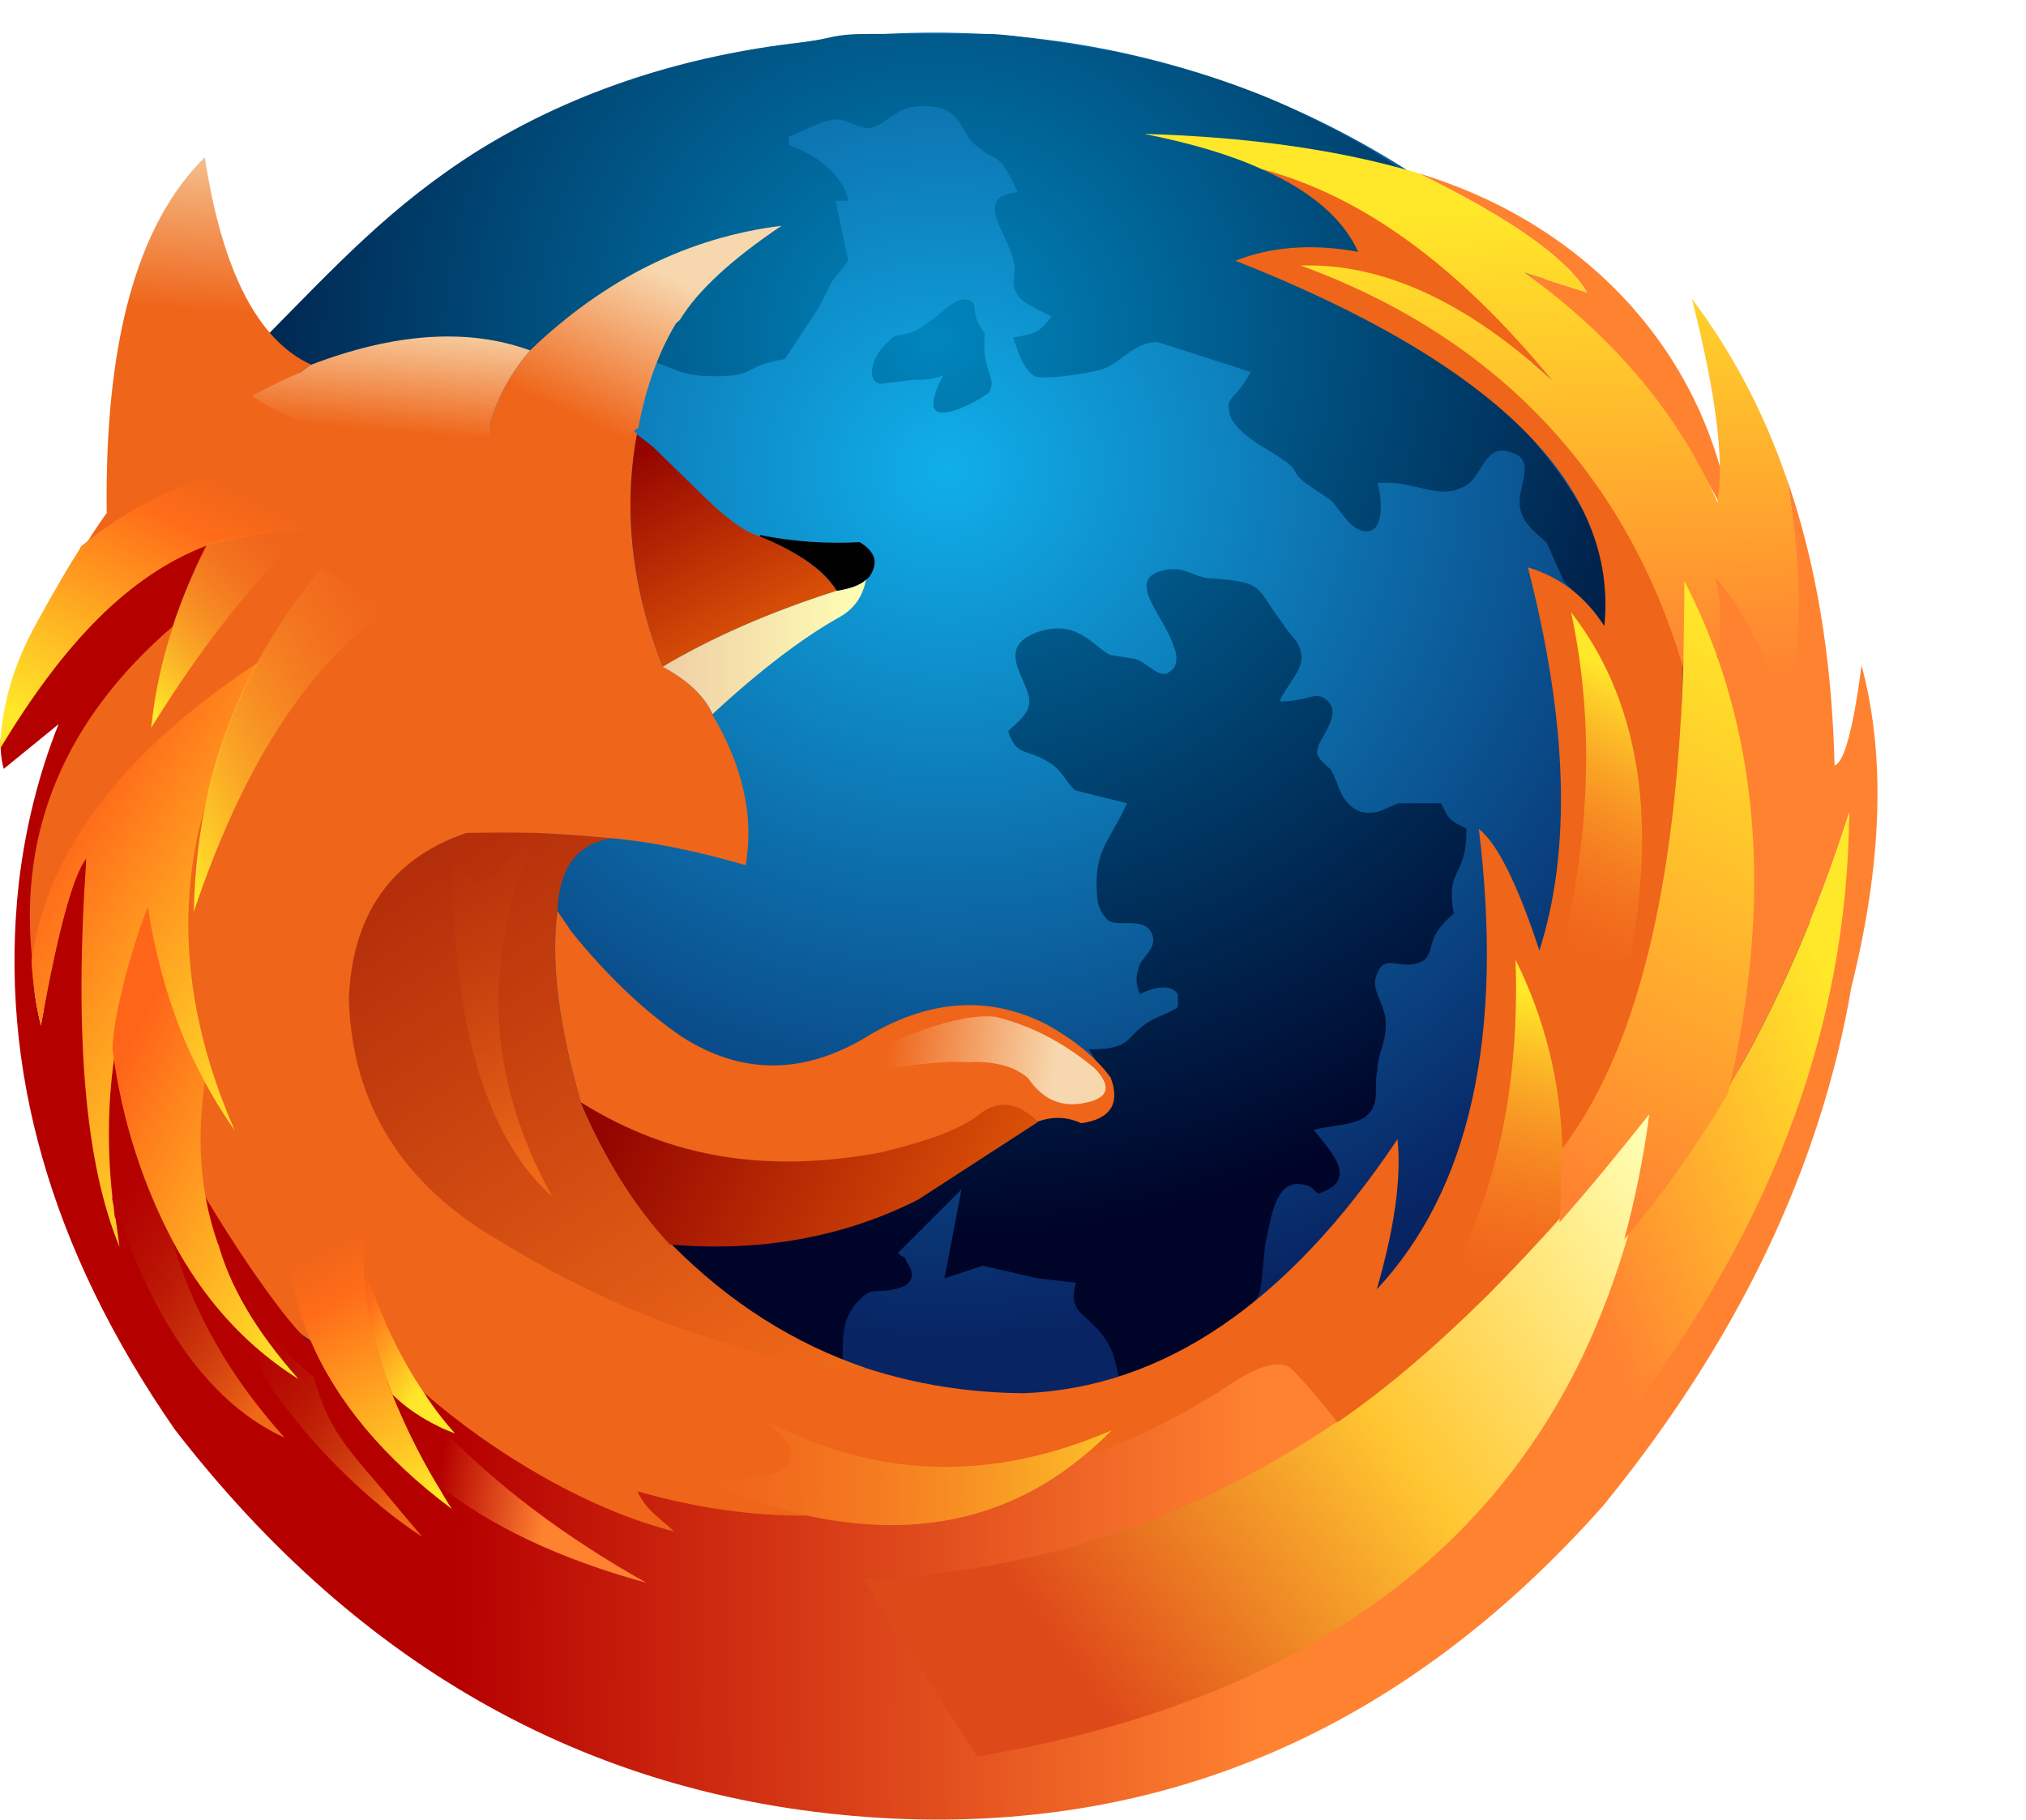
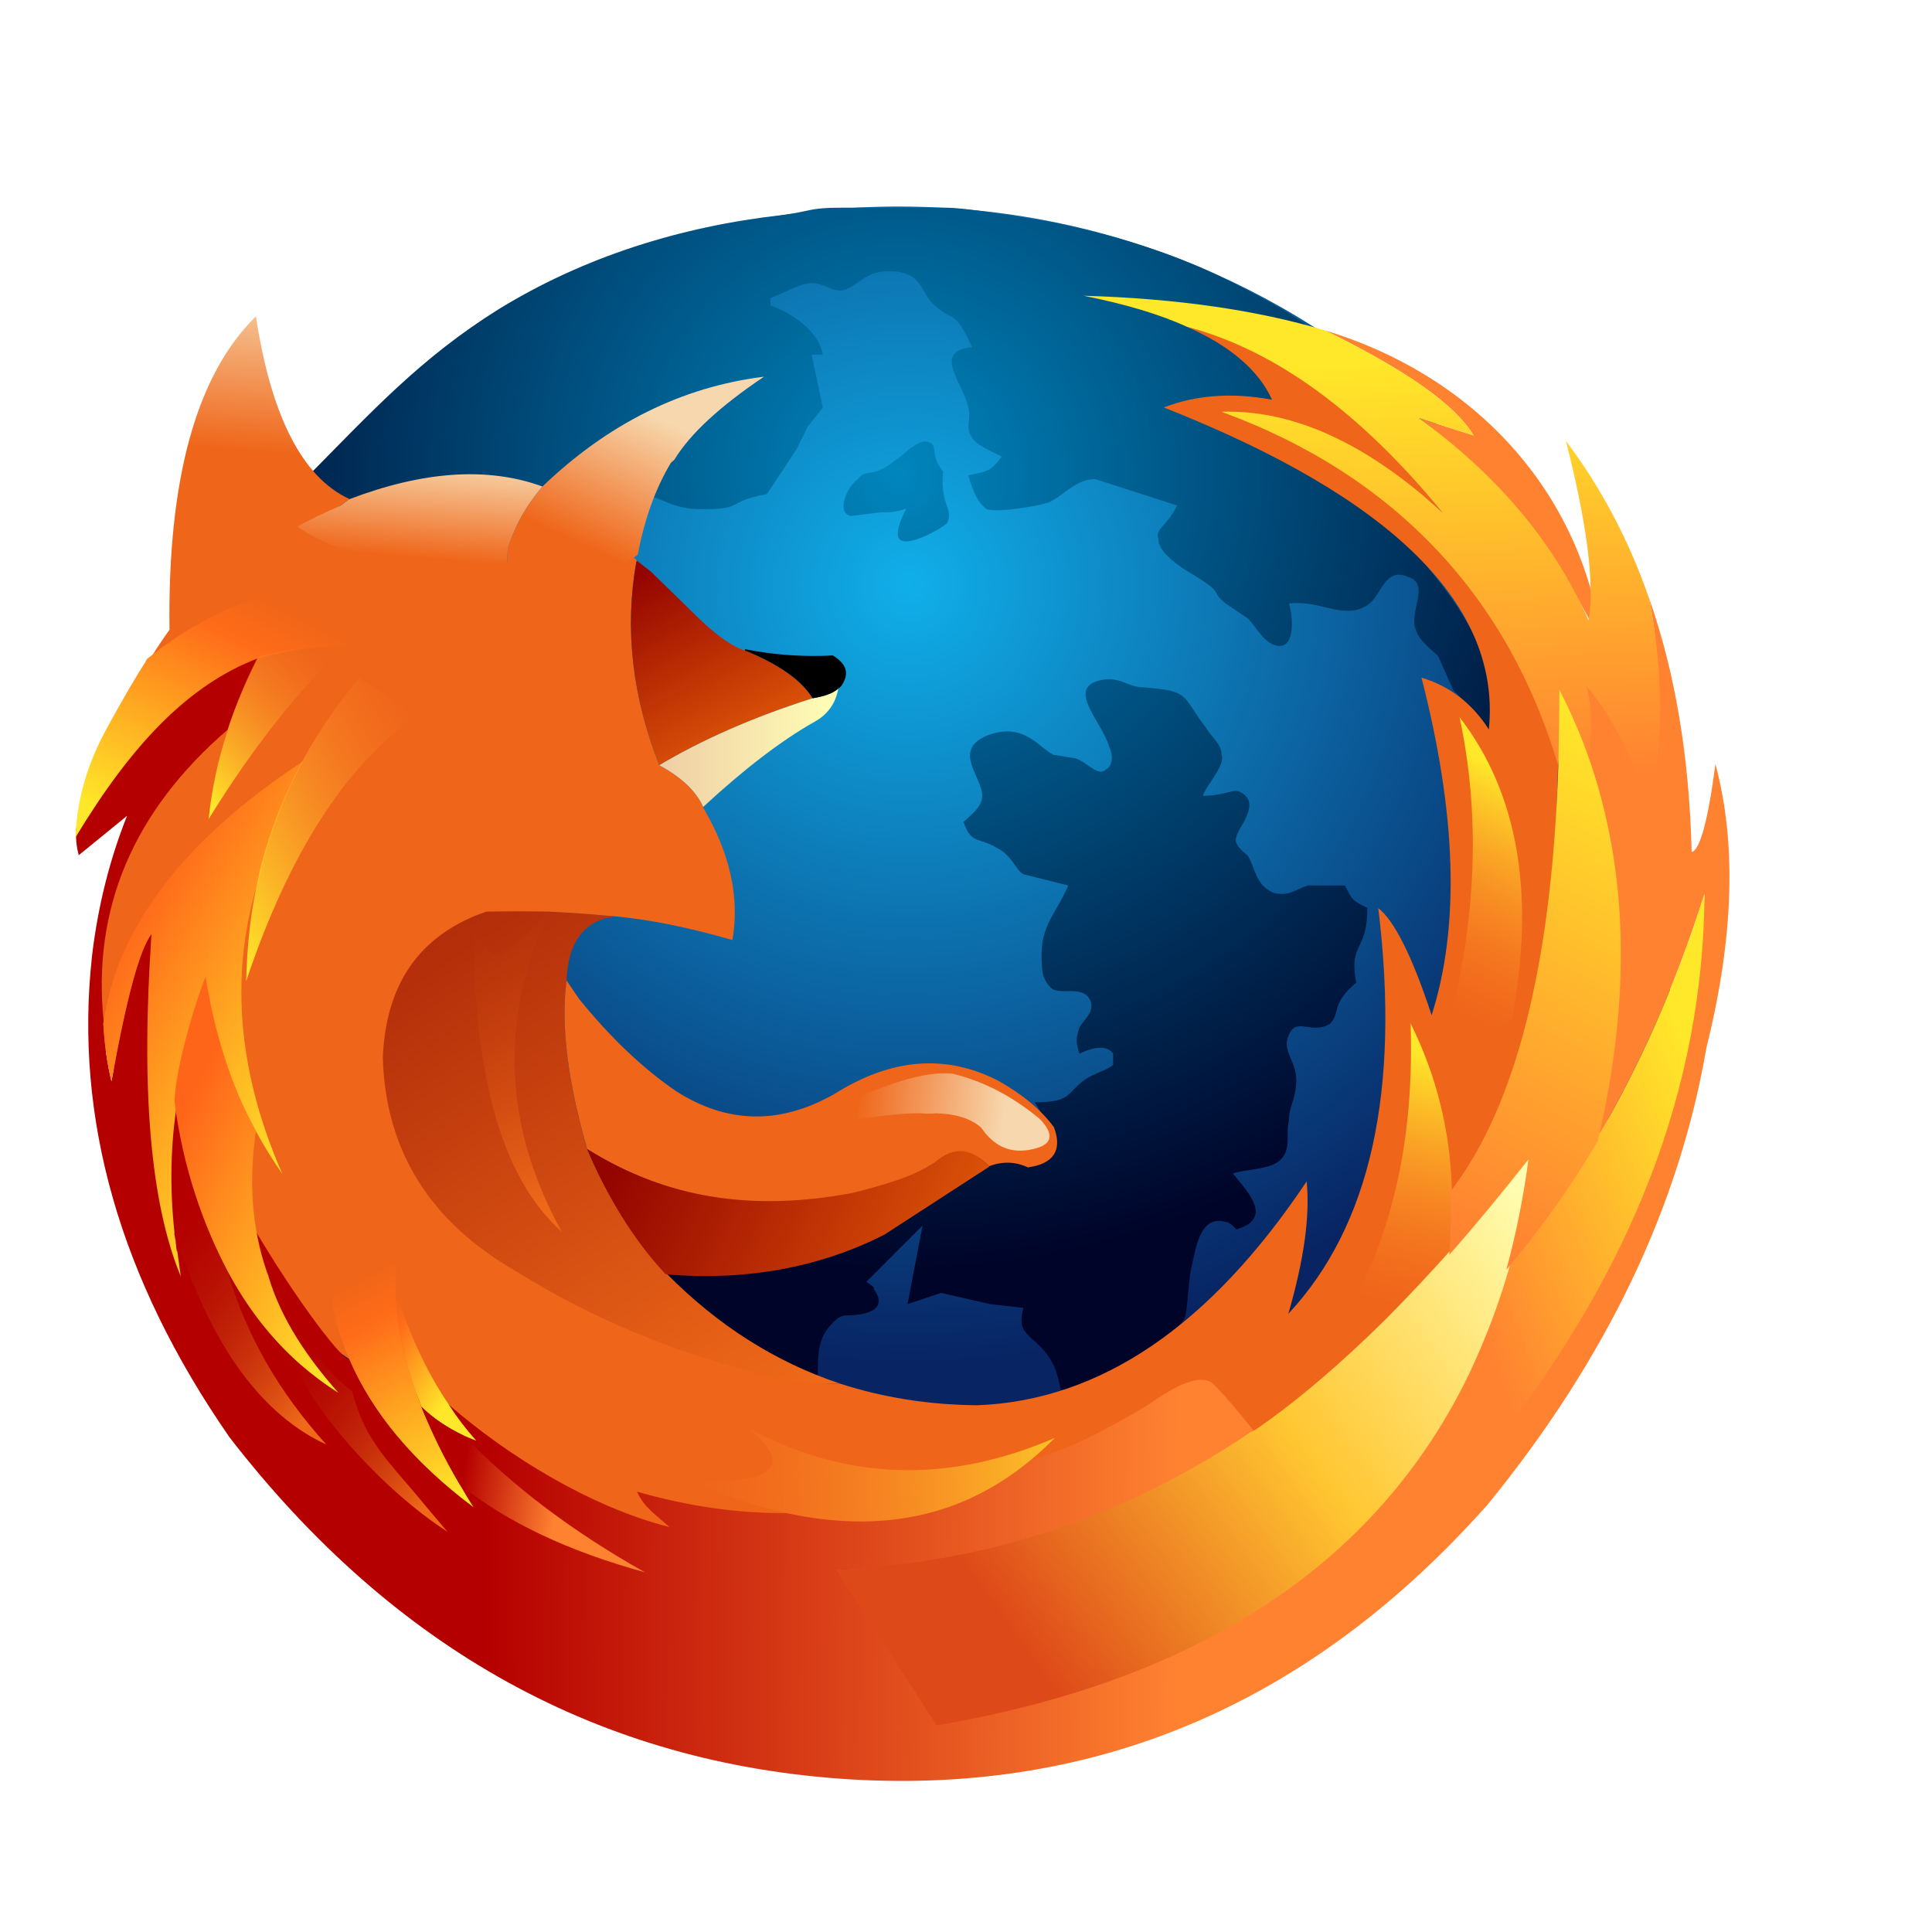
- <svg xmlns="http://www.w3.org/2000/svg" xmlns:xlink="http://www.w3.org/1999/xlink" width="424.734" height="381.495" id="svg1">
+ <svg xmlns="http://www.w3.org/2000/svg" xmlns:xlink="http://www.w3.org/1999/xlink" width="48pt" height="48pt" id="svg1">
  <defs id="defs2">
    <linearGradient id="linearGradient1352">
      <stop style="stop-color:#ef6919;stop-opacity:1;" offset="0" id="stop1353" />
      <stop style="stop-color:#ad2808;stop-opacity:0;" offset="1" id="stop1354" />
    </linearGradient>
    <linearGradient id="linearGradient1347">
      <stop style="stop-color:#ff6c19;stop-opacity:0;" offset="0" id="stop1348" />
      <stop style="stop-color:#ff6c19;stop-opacity:1;" offset="0.197" id="stop1350" />
      <stop style="stop-color:#ffe729;stop-opacity:1;" offset="1" id="stop1349" />
    </linearGradient>
    <linearGradient id="linearGradient1344">
      <stop style="stop-color:#ff8231;stop-opacity:0;" offset="0" id="stop1345" />
      <stop style="stop-color:#ffe729;stop-opacity:1;" offset="1" id="stop1346" />
    </linearGradient>
    <linearGradient id="linearGradient1085">
      <stop style="stop-color:#0086bd;stop-opacity:1;" offset="0" id="stop1086" />
      <stop style="stop-color:#000429;stop-opacity:1;" offset="1" id="stop1087" />
    </linearGradient>
    <linearGradient id="linearGradient1080">
      <stop style="stop-color:#10afea;stop-opacity:1;" offset="0" id="stop1081" />
      <stop style="stop-color:#082463;stop-opacity:1;" offset="1" id="stop1082" />
    </linearGradient>
    <linearGradient id="linearGradient956">
      <stop style="stop-color:#ef6919;stop-opacity:1;" offset="0" id="stop957" />
      <stop style="stop-color:#ad2808;stop-opacity:1;" offset="1" id="stop958" />
    </linearGradient>
    <linearGradient id="linearGradient950">
      <stop style="stop-color:#de5508;stop-opacity:1;" offset="0" id="stop951" />
      <stop style="stop-color:#940400;stop-opacity:1;" offset="1" id="stop952" />
    </linearGradient>
    <linearGradient id="linearGradient945">
      <stop style="stop-color:#efcea5;stop-opacity:1;" offset="0" id="stop946" />
      <stop style="stop-color:#ffffb5;stop-opacity:1;" offset="1" id="stop948" />
    </linearGradient>
    <linearGradient id="linearGradient940">
      <stop style="stop-color:#de4919;stop-opacity:1;" offset="0" id="stop941" />
      <stop style="stop-color:#ffc631;stop-opacity:1;" offset="0.5" id="stop943" />
      <stop style="stop-color:#ffffb5;stop-opacity:1;" offset="1" id="stop942" />
    </linearGradient>
    <linearGradient id="linearGradient926">
      <stop style="stop-color:#ff6519;stop-opacity:1;" offset="0" id="stop927" />
      <stop style="stop-color:#ffe729;stop-opacity:1;" offset="1" id="stop928" />
    </linearGradient>
    <linearGradient id="linearGradient917">
      <stop style="stop-color:#ef6519;stop-opacity:1;" offset="0" id="stop918" />
      <stop style="stop-color:#f7d7ad;stop-opacity:1;" offset="1" id="stop921" />
    </linearGradient>
    <linearGradient id="linearGradient911">
      <stop style="stop-color:#ff8231;stop-opacity:1;" offset="0" id="stop912" />
      <stop style="stop-color:#ff8231;stop-opacity:1;" offset="0.327" id="stop914" />
      <stop style="stop-color:#b50000;stop-opacity:1;" offset="0.75" id="stop915" />
      <stop style="stop-color:#b50000;stop-opacity:1;" offset="1" id="stop913" />
    </linearGradient>
    <linearGradient id="linearGradient902">
      <stop style="stop-color:#ff8231;stop-opacity:1;" offset="0" id="stop903" />
      <stop style="stop-color:#ffe729;stop-opacity:1;" offset="1" id="stop904" />
    </linearGradient>
    <marker id="ArrowEnd" viewBox="0 0 10 10" refX="0" refY="5" markerUnits="strokeWidth" markerWidth="4" markerHeight="3" orient="auto">
      <path d="M 0 0 L 10 5 L 0 10 z" id="path4" />
    </marker>
    <marker id="ArrowStart" viewBox="0 0 10 10" refX="10" refY="5" markerUnits="strokeWidth" markerWidth="4" markerHeight="3" orient="auto">
      <path d="M 10 0 L 0 5 L 10 10 z" id="path6" />
    </marker>
    <linearGradient xlink:href="#linearGradient902" id="linearGradient905" x1="0.042" y1="0.772" x2="0.758" y2="0.1" />
    <linearGradient xlink:href="#linearGradient902" id="linearGradient906" x1="0.231" y1="0.959" x2="0.385" y2="-0.023" />
    <linearGradient xlink:href="#linearGradient1344" id="linearGradient907" x1="0.394" y1="0.963" x2="0.465" y2="0.087" />
    <linearGradient xlink:href="#linearGradient1344" id="linearGradient908" x1="0.137" y1="0.963" x2="0.235" y2="0.119" />
    <linearGradient xlink:href="#linearGradient902" id="linearGradient909" x1="0.498" y1="0.95" x2="0.457" y2="0.132" />
    <linearGradient xlink:href="#linearGradient911" id="linearGradient910" x1="1" y1="0.543" x2="-0.007" y2="0.539" />
    <linearGradient xlink:href="#linearGradient917" id="linearGradient916" x1="0.247" y1="0.524" x2="0.824" y2="0.545" />
    <linearGradient xlink:href="#linearGradient917" id="linearGradient922" x1="0.43" y1="0.906" x2="0.667" y2="-0.152" />
    <linearGradient xlink:href="#linearGradient917" id="linearGradient923" x1="0.488" y1="0.434" x2="0.512" y2="-0.119" />
    <linearGradient xlink:href="#linearGradient917" id="linearGradient924" x1="0.308" y1="0.795" x2="0.624" y2="0.215" />
    <linearGradient xlink:href="#linearGradient1344" id="linearGradient925" x1="0.952" y1="0.064" x2="0.032" y2="0.995" />
    <linearGradient xlink:href="#linearGradient1344" id="linearGradient929" x1="0.792" y1="0.018" x2="0.069" y2="0.954" />
    <linearGradient xlink:href="#linearGradient1347" id="linearGradient930" x1="0.667" y1="0.023" x2="0.117" y2="0.909" />
    <linearGradient xlink:href="#linearGradient1344" id="linearGradient931" x1="0.008" y1="0.248" x2="1.208" y2="0.24" />
    <linearGradient xlink:href="#linearGradient911" id="linearGradient932" x1="0.956" y1="0.543" x2="-0.077" y2="0.429" />
    <linearGradient xlink:href="#linearGradient1352" id="linearGradient933" x1="0.871" y1="0.922" x2="0.406" y2="0.146" />
    <linearGradient xlink:href="#linearGradient926" id="linearGradient934" x1="0.471" y1="0.064" x2="0.953" y2="0.808" />
    <linearGradient xlink:href="#linearGradient926" id="linearGradient935" x1="0.287" y1="0.146" x2="0.954" y2="0.986" />
    <linearGradient xlink:href="#linearGradient1347" id="linearGradient936" x1="0.034" y1="0.023" x2="0.605" y2="0.763" />
    <linearGradient xlink:href="#linearGradient1347" id="linearGradient937" x1="0.43" y1="0.073" x2="0.711" y2="1.014" />
    <linearGradient xlink:href="#linearGradient1352" id="linearGradient938" x1="0.938" y1="0.826" x2="0.28" y2="0.087" />
    <linearGradient xlink:href="#linearGradient940" id="linearGradient939" x1="0.094" y1="0.571" x2="0.993" y2="0.041" />
    <linearGradient xlink:href="#linearGradient945" id="linearGradient944" x1="-5.1824864e-17" y1="0.5" x2="1" y2="0.5" />
    <linearGradient xlink:href="#linearGradient950" id="linearGradient949" x1="0.497" y1="0.973" x2="0.067" y2="0.059" />
    <linearGradient xlink:href="#linearGradient950" id="linearGradient954" x1="0.987" y1="0.576" x2="0.015" y2="0.437" />
    <linearGradient xlink:href="#linearGradient956" id="linearGradient955" x1="0.972" y1="0.982" x2="0.254" y2="-0.142" />
    <linearGradient xlink:href="#linearGradient1352" id="linearGradient961" x1="0.787" y1="0.927" x2="0.623" y2="-0.224" />
    <linearGradient xlink:href="#linearGradient1080" id="linearGradient999" />
    <radialGradient xlink:href="#linearGradient1080" id="radialGradient1079" cx="0.507" cy="0.247" r="0.507" fx="0.507" fy="0.247" />
    <radialGradient xlink:href="#linearGradient1085" id="radialGradient1084" cx="0.498" cy="0.224" r="0.676" fx="0.498" fy="0.224" />
  </defs>
-   <g id="g1355" transform="matrix(1.255533,0,0,1.255527,-69.77655,-34.70643)">
+   <g id="g1355" transform="matrix(0.174776,0,0,0.174775,-7.213184,1.058021)">
    <path style="fill:url(#radialGradient1079);fill-opacity:1;fill-rule:evenodd;stroke-width:3pt;" id="path997" d="M 360 170.245 A 146.25 146.25 0 1 0 67.5,170.245 A 146.25 146.25 0 1 0 360 170.245 z" transform="matrix(1,0,0,0.993774,-2.16049,9.246584)" />
    <path style="fill:url(#radialGradient1084);stroke:none;stroke-width:0.701;fill-opacity:1;" d="M 200.75,33.312 C 194.387,33.312 195.094,34.004 189.438,34.719 C 170.347,36.862 151.981,42.59 135.719,52.594 C 120.871,61.883 111.554,72.152 99.534,84.299 C 120.138,106.302 162.562,87.594 162.562,87.594 C 167.512,88.308 168.23,90.469 174.594,90.469 C 182.371,90.469 178.847,89.023 186.625,87.594 C 186.625,87.594 192.281,79.031 192.281,79.031 C 192.281,79.031 194.406,74.75 194.406,74.75 C 194.406,74.75 197.219,71.188 197.219,71.188 C 197.219,71.187 195.094,61.156 195.094,61.156 C 195.094,61.156 197.219,61.156 197.219,61.156 C 196.512,56.869 191.555,53.304 187.312,51.875 C 187.312,51.875 187.312,50.438 187.312,50.438 C 189.434,49.723 192.973,47.594 195.094,47.594 C 197.215,47.594 198.629,49.031 200.75,49.031 C 204.285,48.317 205.012,44.723 211.375,45.438 C 215.617,46.152 215.598,48.298 217.719,51.156 C 221.961,55.444 221.965,51.89 225.5,59.75 C 217.722,60.465 224.074,66.9 224.781,71.188 C 225.488,73.331 224.086,74.731 225.5,76.875 C 226.207,78.304 229.742,79.754 231.156,80.469 C 229.035,83.327 228.316,83.317 224.781,84.031 C 225.488,86.175 226.223,89.04 228.344,90.469 C 230.465,91.183 238.93,89.746 240.344,89.031 C 243.172,87.602 245.309,84.75 248.844,84.75 C 248.844,84.75 264.375,89.75 264.375,89.75 C 262.254,94.037 260.137,94.044 260.844,96.188 C 260.844,98.331 263.691,100.477 265.812,101.906 C 274.297,106.908 270.058,105.486 273.594,108.344 C 273.594,108.344 277.812,111.188 277.812,111.188 C 279.227,112.617 280.66,115.473 282.781,116.188 C 287.024,117.617 286.301,110.487 285.594,108.344 C 291.25,107.629 295.508,111.175 299.75,109.031 C 303.285,107.602 303.269,101.169 308.219,103.312 C 312.461,104.742 308.211,109.771 309.625,113.344 C 310.332,115.487 312.461,116.915 313.875,118.344 C 313.875,118.344 316.719,124.75 316.719,124.75 C 318.84,126.894 320.652,128.675 323.48,132.962 C 328.429,121.529 314.59,103.333 306.812,96.188 C 303.277,93.329 291.68,58.372 290.266,56.943 C 288.145,54.085 276.422,48.304 273.594,46.875 C 263.695,41.873 251.668,38.3 241.062,36.156 C 236.82,35.442 224.805,33.312 220.562,33.312 C 220.562,33.312 200.75,33.312 200.75,33.312 z M 217.219,77.719 C 215.115,77.017 212.309,80.517 210.906,81.219 C 206.699,84.725 205.309,82.646 203.906,84.75 C 201.802,86.153 199.695,91.049 202.5,91.75 C 202.5,91.75 208.125,91.062 208.125,91.062 C 210.229,91.062 210.927,91.045 213.031,90.344 C 212.33,91.746 210.924,94.566 211.625,95.969 C 213.028,98.073 220.049,93.858 220.75,93.156 C 222.153,90.351 219.33,89.655 220.031,83.344 C 217.226,79.837 219.323,78.42 217.219,77.719 z M 252.438,122.75 C 251.762,122.65 251.011,122.635 250.125,122.812 C 243.039,124.229 250.114,130.603 251.531,135.562 C 252.24,136.979 252.261,139.104 250.844,139.812 C 249.427,141.229 247.282,138.396 245.156,137.688 C 245.156,137.688 240.906,137 240.906,137 C 238.072,135.583 235.242,130.604 228.156,133.438 C 221.779,136.271 227.438,141.239 227.438,144.781 C 227.438,146.907 225.323,148.333 223.906,149.75 C 225.323,154.001 226.738,152.562 230.281,154.688 C 233.115,156.104 233.833,158.948 235.25,159.656 C 235.25,159.656 243.75,161.781 243.75,161.781 C 240.916,168.157 238.073,169.582 238.781,177.375 C 238.781,178.792 239.51,180.198 240.219,180.906 C 241.636,183.032 246.583,180.208 248,183.75 C 248.709,185.875 246.584,187.271 245.875,188.688 C 245.166,190.813 245.166,191.531 245.875,193.656 C 247.292,192.948 250.833,191.531 252.25,193.656 C 252.25,194.365 252.25,195.073 252.25,195.781 C 251.541,196.49 249.417,197.198 248,197.906 C 243.04,200.74 245.169,202.875 237.375,202.875 C 238.792,205 240.906,208.541 240.906,211.375 C 239.489,216.334 233.492,211.873 229.949,212.581 C 227.823,213.29 225.313,217.052 223.188,218.469 C 223.188,218.469 204.504,227.955 204.504,227.955 C 191.041,234.331 180.16,233.831 165.281,233.831 C 170.24,240.207 187.779,253.885 196.281,254.594 C 196.281,250.343 196.291,247.49 199.125,244.656 C 199.834,243.948 200.52,243.25 201.938,243.25 C 202.646,243.25 210.449,243.24 206.906,238.281 C 206.906,237.573 206.209,237.583 205.5,236.875 C 205.5,236.875 211.156,231.219 211.156,231.219 C 211.156,231.219 216.125,226.25 216.125,226.25 C 216.125,226.25 213.281,241.125 213.281,241.125 C 213.281,241.125 219.656,239 219.656,239 C 219.656,239 228.875,241.125 228.875,241.125 C 228.875,241.125 235.25,241.844 235.25,241.844 C 233.833,246.803 236.666,246.802 239.5,250.344 C 241.626,253.178 241.635,254.572 242.344,257.406 C 252.023,256.301 260.325,251.609 265.719,243.969 C 266.427,242.552 266.416,236.865 267.125,234.031 C 267.834,231.197 268.54,224.114 273.5,225.531 C 274.209,225.531 274.916,226.26 275.625,226.969 C 282.711,224.843 277.772,219.886 274.938,216.344 C 277.063,215.635 281.312,215.636 283.438,214.219 C 286.272,212.093 284.854,209.24 285.562,206.406 C 285.562,203.572 286.969,202.167 286.969,198.625 C 286.969,195.083 284.145,192.959 285.562,190.125 C 286.98,186.583 289.801,190.125 293.344,188 C 295.469,185.875 293.353,184.438 298.312,180.188 C 296.895,172.395 300.438,174.532 300.438,166.031 C 297.603,164.614 297.605,164.615 296.188,161.781 C 294.062,161.781 291.219,161.781 289.094,161.781 C 286.968,162.49 285.553,163.896 282.719,163.188 C 279.176,161.771 279.167,158.25 277.75,156.125 C 277.041,155.417 274.916,153.979 275.625,152.562 C 275.625,151.146 280.595,146.188 276.344,144.062 C 274.927,143.354 273.501,144.781 269.25,144.781 C 269.959,142.656 273.521,139.125 272.812,137 C 272.813,134.875 270.677,133.448 269.969,132.031 C 265.009,125.655 267.118,124.927 257.906,124.219 C 255.781,124.219 254.464,123.049 252.438,122.75 z " id="path1083" />
    <path style="fill:#ff8231;" d="M 359.025,35.9 L 344.925,31.4 C 365.125,46.1 383.184,70.152 391.984,89.852 C 387.584,52.752 361.425,21.2 320.825,8.9 C 341.625,19.1 354.325,28 359.025,35.9 z " id="path9" transform="matrix(0.737874,0,0,0.737874,55.66707,50)" />
    <path style="fill:url(#linearGradient955);" d="M 131 164.625 C 120.005 169.274 113.423 181.375 112.906 194.656 C 113.423 212.291 122.119 226.348 138.5 235.719 C 151.487 243.762 165.745 250.109 180.281 254.094 C 187.365 256.455 194.177 256.378 200.375 256.156 C 188.274 252.098 177.302 245.169 167.562 235.281 C 161.438 228.714 156.399 220.826 152.562 211.75 C 148.799 198.69 147.549 188.045 148.656 179.781 L 148.656 179.719 C 148.951 172.488 151.963 168.51 157.719 167.625 C 153.587 167.256 150.726 167.011 149.25 166.938 C 147.922 166.864 146.578 166.793 145.25 166.719 C 137.374 166.308 138.768 164.729 131 164.625 z " id="path1351" />
    <path style="fill:#ef6519;stroke:none;stroke-opacity:1;" d="M 307.225,26.7 C 296.925,24.8 287.625,25.5 279.425,28.7 C 338.225,51.9 366.125,79.5 362.925,111.4 C 358.625,104.7 352.925,100.3 345.625,98.1 C 354.625,133.1 355.525,162 348.225,184.8 C 343.225,169.6 338.625,160.5 334.525,157.3 C 340.225,204.2 332.525,238.9 311.425,261.5 C 315.425,247.7 317.025,236.4 316.125,227.5 C 291.325,264.6 263.125,283.8 231.525,285 C 219.025,284.9 207.225,283 196.125,279.4 C 187.725,279.7 178.725,278.3 169.125,275.1 C 149.425,269.7 130.825,261.6 113.225,250.7 C 91.025,238 79.525,219.7 78.825,195.8 C 79.525,177.8 87.325,165.7 102.225,159.4 C 103.225,159 104.325,158.6 105.425,158.2 C 110.825,158.1 116.125,158.1 121.425,158.2 L 121.425,158.2 C 123.225,158.3 125.025,158.4 126.825,158.5 C 128.825,158.6 132.725,158.9 138.325,159.4 C 147.125,160.2 157.225,162.2 168.625,165.5 C 170.525,154.6 168.025,143.2 161.125,131.5 C 161.125,131.4 161.125,131.3 161.125,131.3 C 159.325,127.3 155.625,123.7 149.825,120.6 C 142.825,102.8 140.925,85.4 143.925,68.4 L 144.025,67.9 L 143.325,67.2 L 110.825,68.3 L 56.825,59.3 C 44.025,66.4 33.125,75.2 24.025,85.8 C 22.725,87.6 21.025,90.1 19.025,93.3 L 18.925,93.3 L 19.025,93.4 C 25.097,105.698 0.172,162.979 7.125,192.777 C 36.727,260.046 81.623,282.744 95.825,284.9 C 139.677,336.711 294.779,346.997 335.925,263.6 L 358.176,240.419 C 376.007,219.851 379.225,171.1 380.725,119.9 C 380.725,119.6 380.725,119.2 380.725,118.8 C 368.025,75.9 331.625,37.9 351.125,55.8 C 337.872,28.953 307.925,13.9 285.425,8 C 296.525,12.9 303.825,19.2 307.225,26.7 z " id="path10" transform="matrix(0.737874,0,0,0.737874,55.66707,50)" />
    <path style="fill:url(#linearGradient908);" d="M 316.201,186.976 C 319.145,190.075 323.019,190.153 327.823,187.208 C 332.317,163.345 328.985,144.208 317.906,129.874 C 321.779,148.004 321.16,166.986 316.201,186.976 z " id="path11" />
    <path style="fill:url(#linearGradient910);" d="M 401.257,121.695 C 397.857,108.295 392.04,99.345 384.84,90.945 C 386.34,95.845 389.525,111.6 388.425,119.8 C 398.325,148.2 399.125,180.5 390.625,216.5 C 401.725,197.9 410.925,176.9 418.325,153.6 C 418.025,203.2 288.725,355.3 221.925,366.7 L 196.525,327.2 C 234.325,325.6 269.125,314.1 300.925,292.8 C 300.925,292.7 301.525,292.4 302.725,291.8 C 298.425,286.4 294.925,282.3 292.325,279.7 C 289.725,277 284.025,278.7 275.425,284.9 C 263.425,292.1 253.425,296.9 245.325,299 C 227.925,313.5 207.025,318 182.525,312.7 C 170.125,312.8 157.425,311 144.125,307.2 C 145.983,311.265 148.475,312.679 152.444,316.282 C 132.32,311.196 110.975,298.1 95.825,284.9 C 88.318,282.596 84.03,281.797 70.125,273 L 69.925,273.1 C 65.732,272.4 16.625,203.7 19.425,163.9 C 16.325,167.9 12.925,180.6 9.125,201.8 C 8.025,197.3 7.325,192.4 7.025,187 C 7.025,186.8 7.025,186.7 7.125,186.5 C 4.125,157.4 14.725,132.4 38.925,111.5 C 40.925,105.2 44.575,97.149 47.275,91.849 L 46.975,91.149 C 30.175,97.549 13.625,114.4 0.025,136.9 C -0.075,139.3 0.125,141.6 0.725,143.7 L 13.125,133.6 C 8.625,144.9 5.625,156.9 4.125,169.6 C -0.475,211.3 11.225,252.5 39.425,293.2 C 81.725,347.9 134.925,377.2 198.925,381.1 C 262.925,384.9 317.525,361.3 362.625,310.5 C 393.125,273.1 411.825,234 418.825,193.1 C 425.825,165 426.625,140.7 421.125,120.3 C 419.225,134.9 417.125,142.4 415.025,142.9 C 414.425,118.6 410.825,96.9 404.125,77.8 C 408.025,98.5 405.357,105.695 401.257,121.695 z " id="path12" transform="matrix(0.737874,0,0,0.737874,55.66707,50)" />
    <path style="fill:url(#linearGradient905);" d="M 367.525 249C 364.725 259.1 361.125 268.6 356.925 277.5L 363.825 295.6C 399.825 250.5 418.025 203.2 418.325 153.6C 410.925 176.9 401.725 197.9 390.625 216.5C 383.625 228.3 375.925 239.1 367.525 249z" id="path14" transform="matrix(0.737874,0,0,0.737874,55.66707,50)" />
    <path style="fill:url(#linearGradient939);" d="M 319.776,254.234 C 322.919,247.575 325.612,240.468 327.707,232.911 C 329.503,226.327 330.924,219.369 331.897,212.037 C 326.809,218.471 321.871,224.457 316.933,230.068 C 312.594,235.006 308.254,239.57 304.064,243.835 C 295.46,252.364 287.155,259.472 279.225,264.933 C 278.327,265.382 277.878,265.607 277.878,265.682 C 254.086,281.618 228.049,290.222 199.767,291.419 L 218.771,320.972 C 268.75,312.443 302.418,290.222 319.776,254.234 z " id="path15" />
    <path style="fill:url(#linearGradient907);" d="M 353.125 245.2C 353.525 239.7 353.625 234.3 353.425 229.2C 352.925 214.2 349.425 200.2 342.825 186.9C 343.725 213.9 339.125 237.2 328.925 256.9L 335.925 263.6C 341.525 257.9 347.325 251.8 353.125 245.2z" id="path16" transform="matrix(0.737874,0,0,0.737874,55.66707,50)" />
    <path style="fill:url(#linearGradient924);" d="M 119.825 49C 115.725 53.8 112.725 59.1 110.925 65C 110.825 66.2 110.825 67.2 110.825 68.3C 118.225 78.7 129.125 78.4 143.325 67.2C 143.725 67 144.025 66.7 144.325 66.5C 146.025 57.4 148.825 49.6 152.825 42.9L 153.725 42.1C 157.725 35.5 165.425 28.4 176.725 20.8C 155.725 23.4 136.725 32.8 119.825 49z" id="path17" transform="matrix(0.737874,0,0,0.737874,55.66707,50)" />
    <path style="fill:url(#linearGradient949);" d="M 144.025 68.4L 143.925 68.4C 140.925 85.4 142.825 102.8 149.825 120.6C 160.725 114.1 173.825 108.3 189.225 103.4C 186.425 98.8 180.625 94.7 171.825 91.1C 168.725 90.2 164.825 87.5 160.025 82.9L 147.725 70.9L 144.025 68C 144.025 68.1 144.025 68.2 144.025 68.4z" id="path20" transform="matrix(0.737874,0,0,0.737874,55.66707,50)" />
    <path style="fill:url(#linearGradient944);" d="M 149.825 120.6C 155.625 123.7 159.325 127.3 161.125 131.3C 171.825 121.4 181.325 114.2 189.425 109.6C 193.025 107.7 195.125 104.8 195.825 100.9C 194.525 102.1 192.325 102.9 189.225 103.4C 173.825 108.3 160.725 114.1 149.825 120.6z" id="path21" transform="matrix(0.737874,0,0,0.737874,55.66707,50)" />
    <path style="" d="M 171.925 90.8L 171.825 91.1C 180.625 94.7 186.425 98.8 189.225 103.4C 192.325 102.9 194.525 102.1 195.825 100.9C 195.925 100.8 196.025 100.7 196.125 100.7L 196.225 100.6C 196.325 100.5 196.525 100.3 196.625 100.2C 198.725 97.1 198.025 94.6 194.425 92.4C 186.925 92.8 179.425 92.3 171.925 90.8z" id="path23" transform="matrix(0.737874,0,0,0.737874,55.66707,50)" />
    <path style="fill:url(#linearGradient961);" d="M 121.425 158.2L 121.425 158.2C 113.625 166.6 109.225 170.3 108.225 169.4C 105.925 169.3 103.925 166 102.225 159.4C 101.725 199.6 109.225 226.6 124.825 240.5C 109.825 213.4 108.725 186 121.425 158.2z" id="path24" transform="matrix(0.737874,0,0,0.737874,55.66707,50)" />
    <path style="fill:#ef6519;" d="M 126.025,175.9 L 126.025,175.9 C 124.525,187.1 126.225,201.5 131.325,219.2 C 151.825,232 174.725,236 200.225,231.2 C 207.625,229.3 214.325,226.6 220.425,222.8 C 225.925,219.1 230.725,219.4 234.525,223.6 C 238.025,222.3 241.325,222.4 244.525,223.9 C 251.125,223 253.425,219.5 251.225,213.6 C 248.025,209.2 243.225,205.2 237.025,201.7 C 223.525,194.7 209.425,195.8 194.725,205.1 C 180.725,213 167.225,212.7 154.125,204.3 C 145.525,198.4 137.225,190.5 129.225,180.6 L 126.025,175.9 z " id="path27" transform="matrix(0.737874,0,0,0.737874,55.66707,50)" />
    <path style="fill:url(#linearGradient916);" d="M 218.525 210.1C 218.625 210.1 218.725 210.1 218.725 210.1C 219.525 210.1 220.225 210.1 220.725 210C 225.825 210.1 229.825 211.3 232.525 213.7C 235.925 218.7 240.325 220.5 245.825 219.2C 250.825 218.1 251.425 215.5 247.625 211.5C 240.525 205.6 233.025 201.7 225.025 199.8C 216.625 199 202.925 203.9 183.825 214.5C 201.525 211.1 213.025 209.6 218.525 210.1z" id="path28" transform="matrix(0.737874,0,0,0.737874,55.66707,50)" />
    <path style="fill:url(#linearGradient930);" d="M 109.097,114.706 C 106.194,112.98 102.507,111.254 97.956,109.449 C 95.681,108.665 93.249,107.802 90.581,106.939 C 82.422,109.842 75.361,113.765 69.32,118.707 C 69.241,118.707 69.163,118.786 69.163,118.864 C 69.084,118.864 69.084,118.943 69.084,118.943 C 69.006,119.021 68.927,119.1 68.927,119.257 C 67.201,121.924 64.848,125.925 61.866,131.339 C 57.159,139.734 55.811,146.707 55.575,152.67 C 66.245,135.017 77.008,123.729 90.189,118.707 C 90.189,118.629 90.268,118.629 90.346,118.629 C 90.503,118.55 90.66,118.472 90.895,118.472 C 90.817,118.472 90.817,118.472 90.817,118.55 C 97.015,116.903 102.585,116.275 107.45,116.511 L 112.471,117.06 C 111.529,116.275 110.431,115.491 109.097,114.706 z " id="path30" />
    <path style="fill:url(#linearGradient923);" d="M 70.125,52.3 L 70.225,52.2 C 58.225,46.7 50.125,31 46.225,5.3 C 30.925,20.3 23.525,47.1 24.025,85.8 L 70.125,52.3 z " id="path31" transform="matrix(0.737874,0,0,0.737874,55.66707,50)" />
    <path style="fill:url(#linearGradient934);" d="M 7.125,186.5 C 7.025,186.7 7.025,186.8 7.025,187 C 7.325,192.4 8.025,197.3 9.125,201.8 C 12.925,180.6 16.325,167.9 19.425,163.9 C 16.625,203.7 19.125,233.1 26.925,251.9 L 26.025,245.4 L 25.925,245.4 C 25.825,244.9 25.725,244.4 25.725,243.9 C 25.625,243.5 25.625,243.2 25.625,242.9 L 25.225,240.8 L 25.325,240.8 C 24.025,228.9 24.325,217.7 26.025,207.1 L 26.125,206.8 C 28.125,193.5 30.525,183.5 33.325,176.7 C 35.325,190 39.625,202.6 46.225,214.6 C 48.225,218.3 50.525,222 53.025,225.6 C 41.125,198.5 39.325,172.6 47.525,148.1 C 47.725,147 48.025,146 48.225,145 C 50.625,136.1 53.925,127.6 58.325,119.6 C 26.324,140.5 10.225,163.8 7.125,186.5 z " id="path32" transform="matrix(0.737874,0,0,0.737874,55.66707,50)" />
    <path style="fill:url(#linearGradient925);" d="M 120.395,129.534 L 109.345,122.447 C 105.078,127.552 101.496,132.81 98.525,138.297 C 95.172,144.393 92.657,150.87 90.828,157.652 C 90.676,158.414 90.447,159.176 90.295,160.015 C 88.847,166.339 88.085,172.969 87.932,179.903 C 96.086,155.595 106.907,138.754 120.395,129.534 z " id="path33" />
    <path style="fill:url(#linearGradient929);" d="M 89.788,119.133 C 87.679,123.273 85.882,127.804 84.32,132.725 C 82.601,137.881 81.43,143.427 80.805,149.208 C 89.398,135.303 98.068,124.445 106.739,116.399 C 101.896,116.164 96.35,116.789 90.179,118.43 C 90.101,118.508 90.101,118.586 90.022,118.664 C 89.944,118.82 89.866,118.977 89.788,119.133 z " id="path34" />
    <path style="fill:url(#linearGradient933);" d="M 26.225 207.1L 26.025 207.1C 24.325 217.7 24.025 228.9 25.325 240.8L 25.425 240.8C 25.725 241.8 26.025 242.8 26.425 243.8C 35.325 270.5 48.025 287.6 64.325 295.1C 51.925 281.4 43.525 266.6 38.925 250.5C 32.625 238.5 28.425 224.1 26.225 207.1z" id="path37" transform="matrix(0.737874,0,0,0.737874,55.66707,50)" />
    <path style="fill:url(#linearGradient937);" d="M 82.125 255C 82.125 251.3 82.425 247.8 83.125 244.4C 80.525 247.8 77.725 250 75.025 250.8C 72.025 251.7 68.725 249.1 64.725 242.8C 64.325 253.4 66.025 263.5 70.125 273C 76.025 286.8 86.625 299.6 102.125 311.2C 100.825 309.2 99.725 307.3 98.625 305.4C 94.525 298.5 91.325 291.8 88.725 285.4C 88.625 285.2 88.525 285 88.525 284.8C 84.425 274.4 82.325 264.7 82.125 255.8C 82.125 255.5 82.125 255.3 82.125 255z" id="path38" transform="matrix(0.737874,0,0,0.737874,55.66707,50)" />
    <path style="fill:url(#linearGradient938);" d="M 56.424,274.9 C 61.325,286.703 78.325,306.4 95.425,317.5 L 89.925,311 C 80.225,299.1 74.492,294.77 70.892,281.37 C 63.492,275.67 58.827,268.282 52.227,258.682 C 54.827,268.882 53.924,267.5 56.424,274.9 z " id="path39" transform="matrix(0.737874,0,0,0.737874,55.66707,50)" />
    <path style="fill:url(#linearGradient936);" d="M 88.525 284.8C 88.525 285 88.625 285.2 88.725 285.4C 91.825 288.4 95.425 290.8 99.625 292.8C 100.625 293.2 101.725 293.7 102.825 294.1C 100.325 291.3 97.925 288.2 95.825 284.9C 90.225 276.7 85.725 267 82.125 255.8C 82.325 264.7 84.425 274.4 88.525 284.8z" id="path40" transform="matrix(0.737874,0,0,0.737874,55.66707,50)" />
    <path style="fill:url(#linearGradient954);" d="M 234.625,223.7 L 234.525,223.6 C 230.725,219.4 225.678,217.867 220.425,222.8 C 214.325,226.6 206.885,228.56 199.485,230.46 C 173.985,235.26 151.825,232 131.325,219.2 C 136.525,231.5 143.164,242.447 151.464,251.347 C 172.164,253.147 191.025,249.6 207.625,241.2 L 234.625,223.7 z " id="path41" transform="matrix(0.737874,0,0,0.737874,55.66707,50)" />
    <path style="fill:url(#linearGradient932);" d="M 146.125 327.9C 127.825 317.6 112.325 306 99.625 292.8C 95.425 290.8 91.825 288.4 88.725 285.4C 91.325 291.8 94.525 298.5 98.625 305.4C 110.625 315 126.425 322.5 146.125 327.9z" id="path42" transform="matrix(0.737874,0,0,0.737874,55.66707,50)" />
    <path style="fill:url(#linearGradient931);" d="M 245.325 299C 247.425 297.3 249.425 295.4 251.425 293.4C 224.025 305.2 197.825 304.4 172.725 290.9C 178.825 296 180.425 299.7 177.525 301.8C 174.725 304.2 167.825 304.9 157.025 304.1C 165.925 308 174.425 310.9 182.525 312.7C 207.025 318 227.925 313.5 245.325 299z" id="path43" transform="matrix(0.737874,0,0,0.737874,55.66707,50)" />
    <path style="fill:url(#linearGradient922);" d="M 110.925 65C 112.725 59.1 115.725 53.8 119.825 49C 105.825 43.9 89.225 45 70.125 52.3L 67.825 54C 64.025 55.6 60.425 57.4 56.825 59.3C 69.925 68.1 87.825 71.1 110.825 68.3C 110.825 67.2 110.825 66.2 110.925 65z" id="path18" transform="matrix(0.737874,0,0,0.737874,55.66707,50)" />
    <path style="fill:url(#linearGradient909);" d="M 310.178,73.169 L 320.582,76.49 C 317.114,70.66 307.743,64.093 292.396,56.567 C 279.556,52.73 264.283,50.517 246.647,50 C 254.395,51.55 260.962,53.468 266.275,55.903 C 282.877,60.256 299.036,71.989 314.753,91.173 C 300.365,77.965 286.345,71.546 272.768,71.989 C 305.899,84.09 327.223,107.362 336.594,139.016 C 336.668,135.106 340.726,133.97 342.276,138.397 C 343.087,132.347 343.014,127.551 341.907,123.935 C 347.22,130.133 351.056,138.102 353.565,147.99 C 356.591,136.184 356.738,122.681 353.86,107.407 C 353.86,107.333 353.787,107.185 353.713,107.038 C 349.876,96.043 344.637,86.23 338.07,77.523 C 342.128,93.461 343.53,104.75 342.35,111.539 C 342.276,111.391 342.202,111.317 342.202,111.17 C 335.709,96.634 325.083,84.016 310.178,73.169 z " id="path8" />
    <path style="fill:url(#linearGradient906);" d="M 336.668,136.953 C 336.668,137.253 336.668,137.553 336.668,137.778 C 335.542,176.193 328.715,203.504 316.185,219.785 C 316.335,223.612 316.26,227.663 315.96,231.79 C 320.912,226.163 325.864,220.16 330.966,213.708 C 329.99,221.061 328.565,228.039 326.764,234.641 C 333.066,227.213 338.844,219.11 344.096,210.257 C 350.473,183.246 349.873,159.011 342.445,137.703 C 340.869,133.201 338.994,128.924 336.818,124.648 C 336.818,128.924 336.743,132.976 336.668,136.953 z " id="path13" />
    <path style="fill:url(#linearGradient935);" d="M 25.324,207.1 C 27.524,224.1 32.625,238.5 38.925,250.5 C 43.925,259.9 50.125,267.9 57.625,274.5 C 60.725,277.2 63.925,279.6 67.425,281.8 C 57.825,271 51.625,260.5 49.025,250.3 L 49.325,251.5 C 49.125,251.2 49.025,250.7 48.925,250.4 C 45.225,239.5 44.325,227.6 46.225,214.6 C 39.625,202.6 35.325,188.2 33.325,174.9 C 30.525,181.7 25.449,198.898 25.324,207.1 z " id="path36" transform="matrix(0.737874,0,0,0.737874,55.66707,50)" />
  </g>
</svg>
